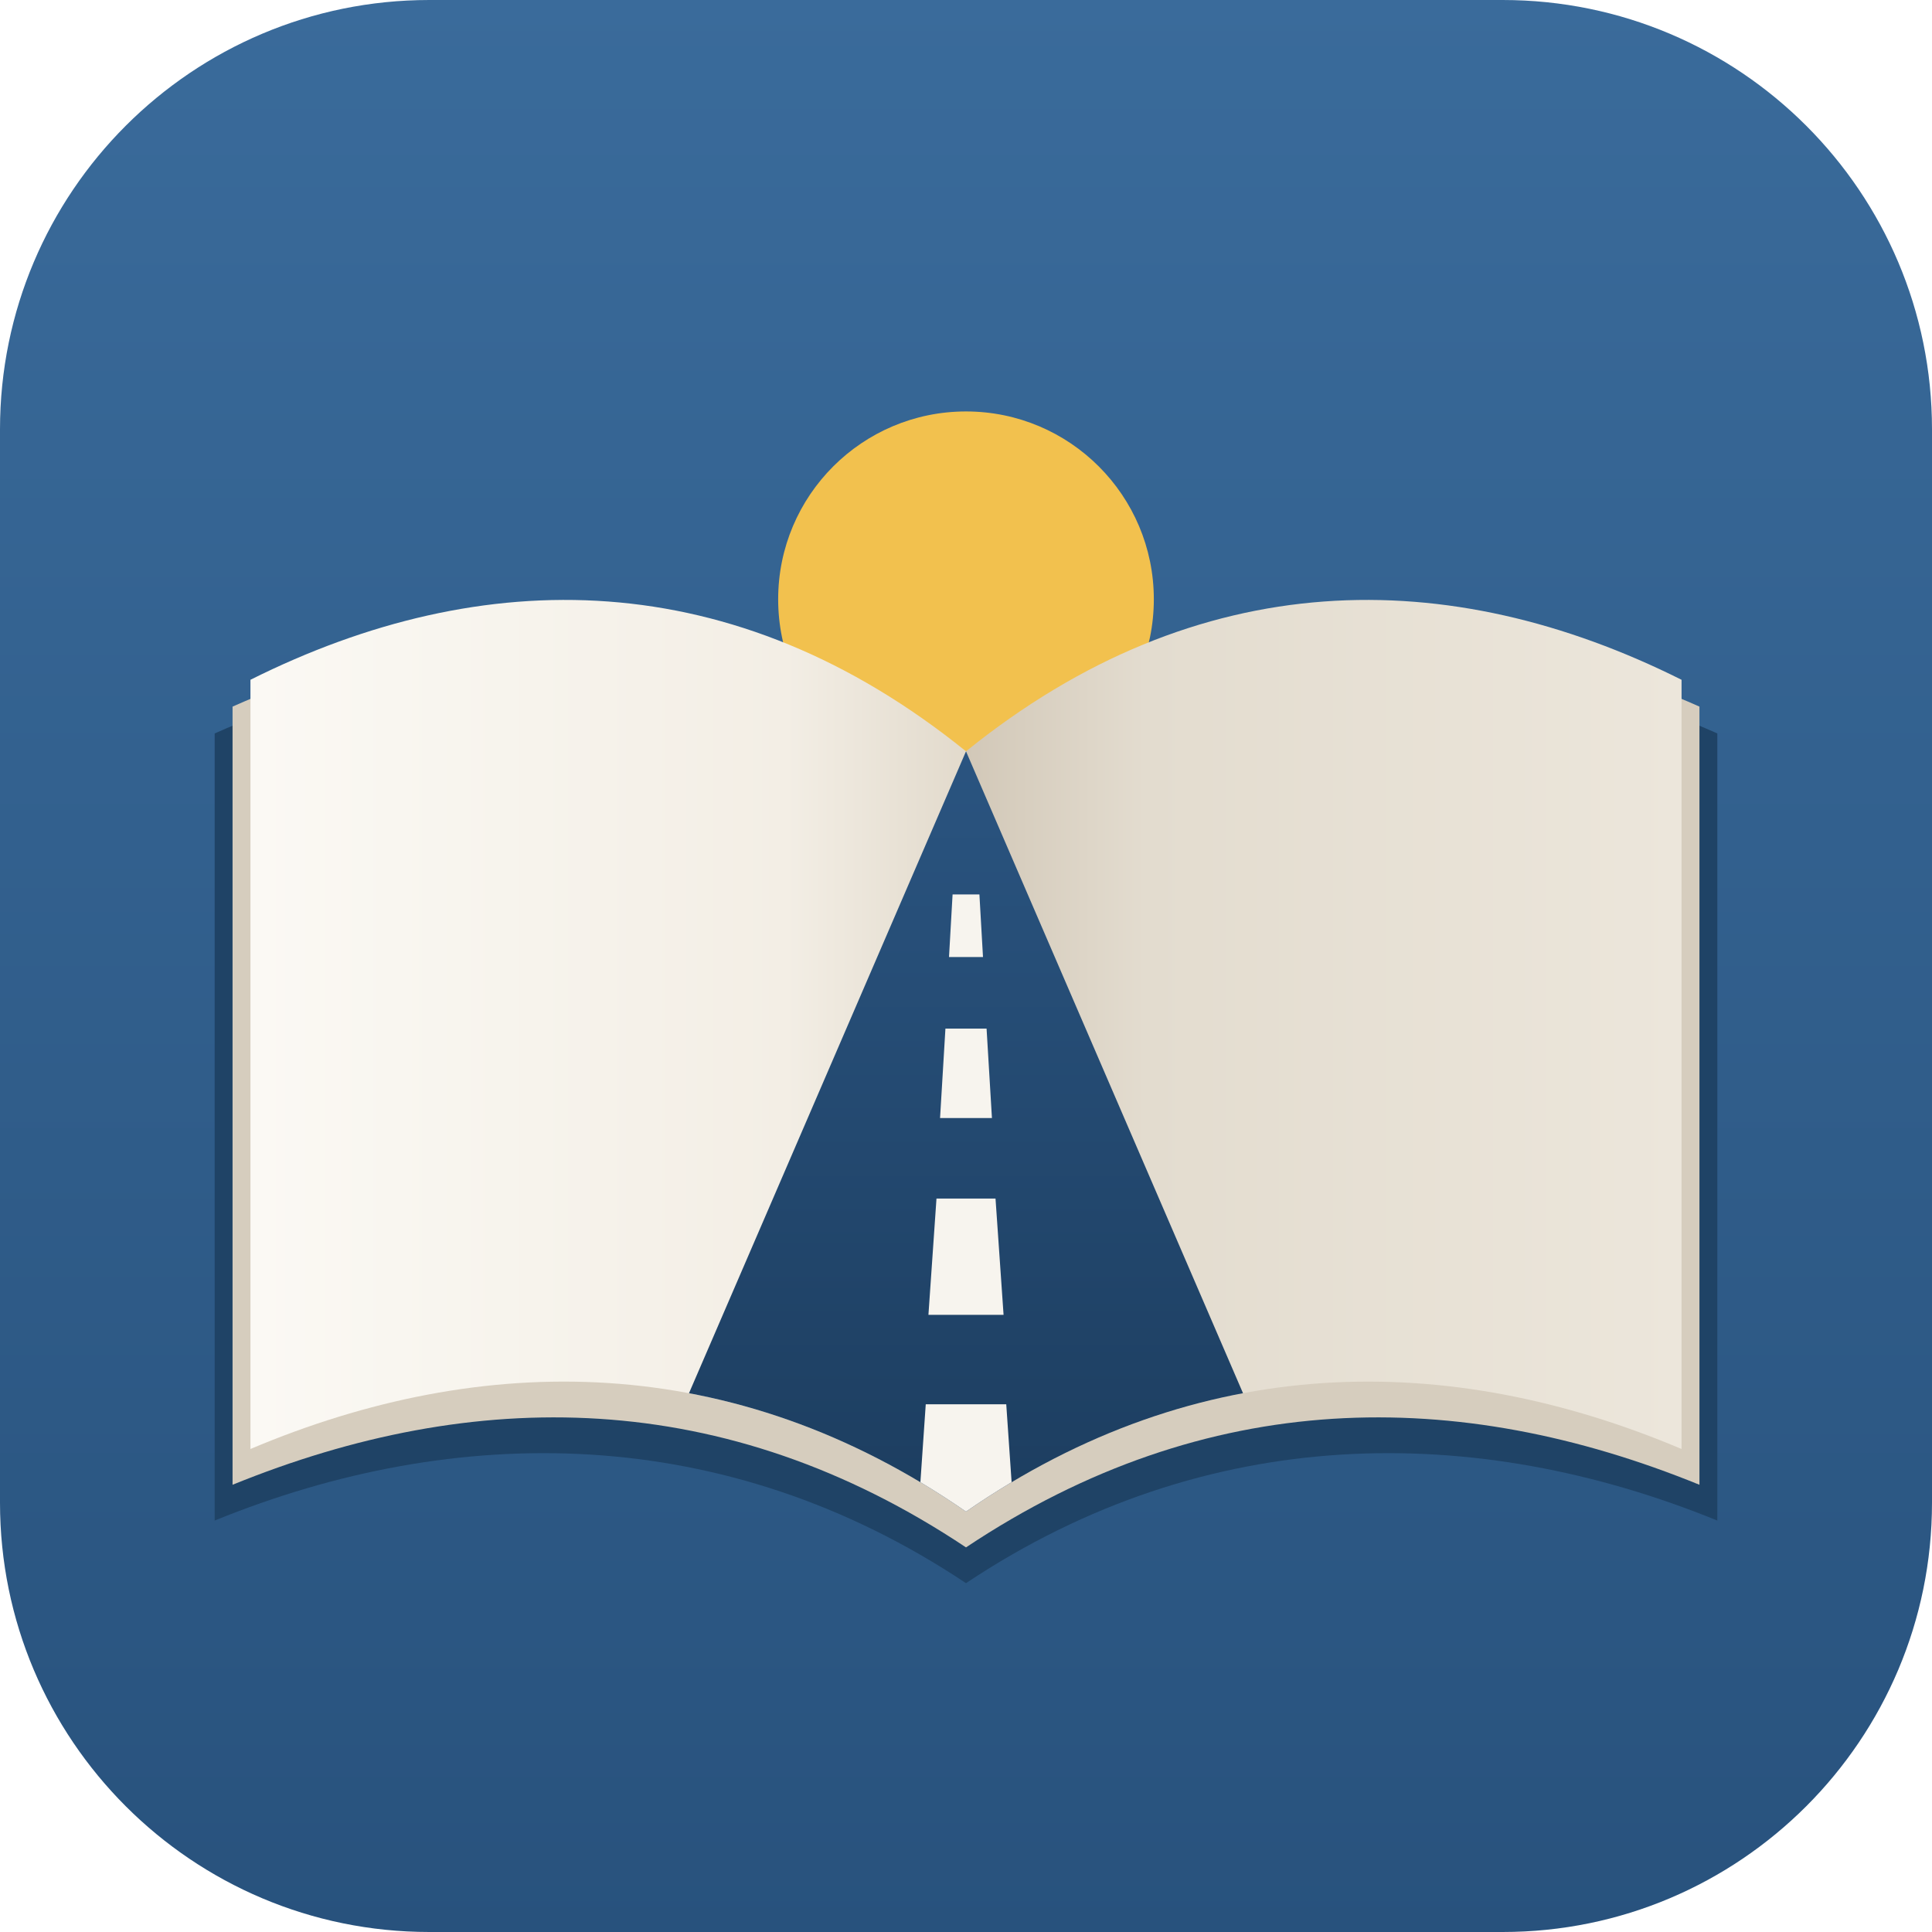
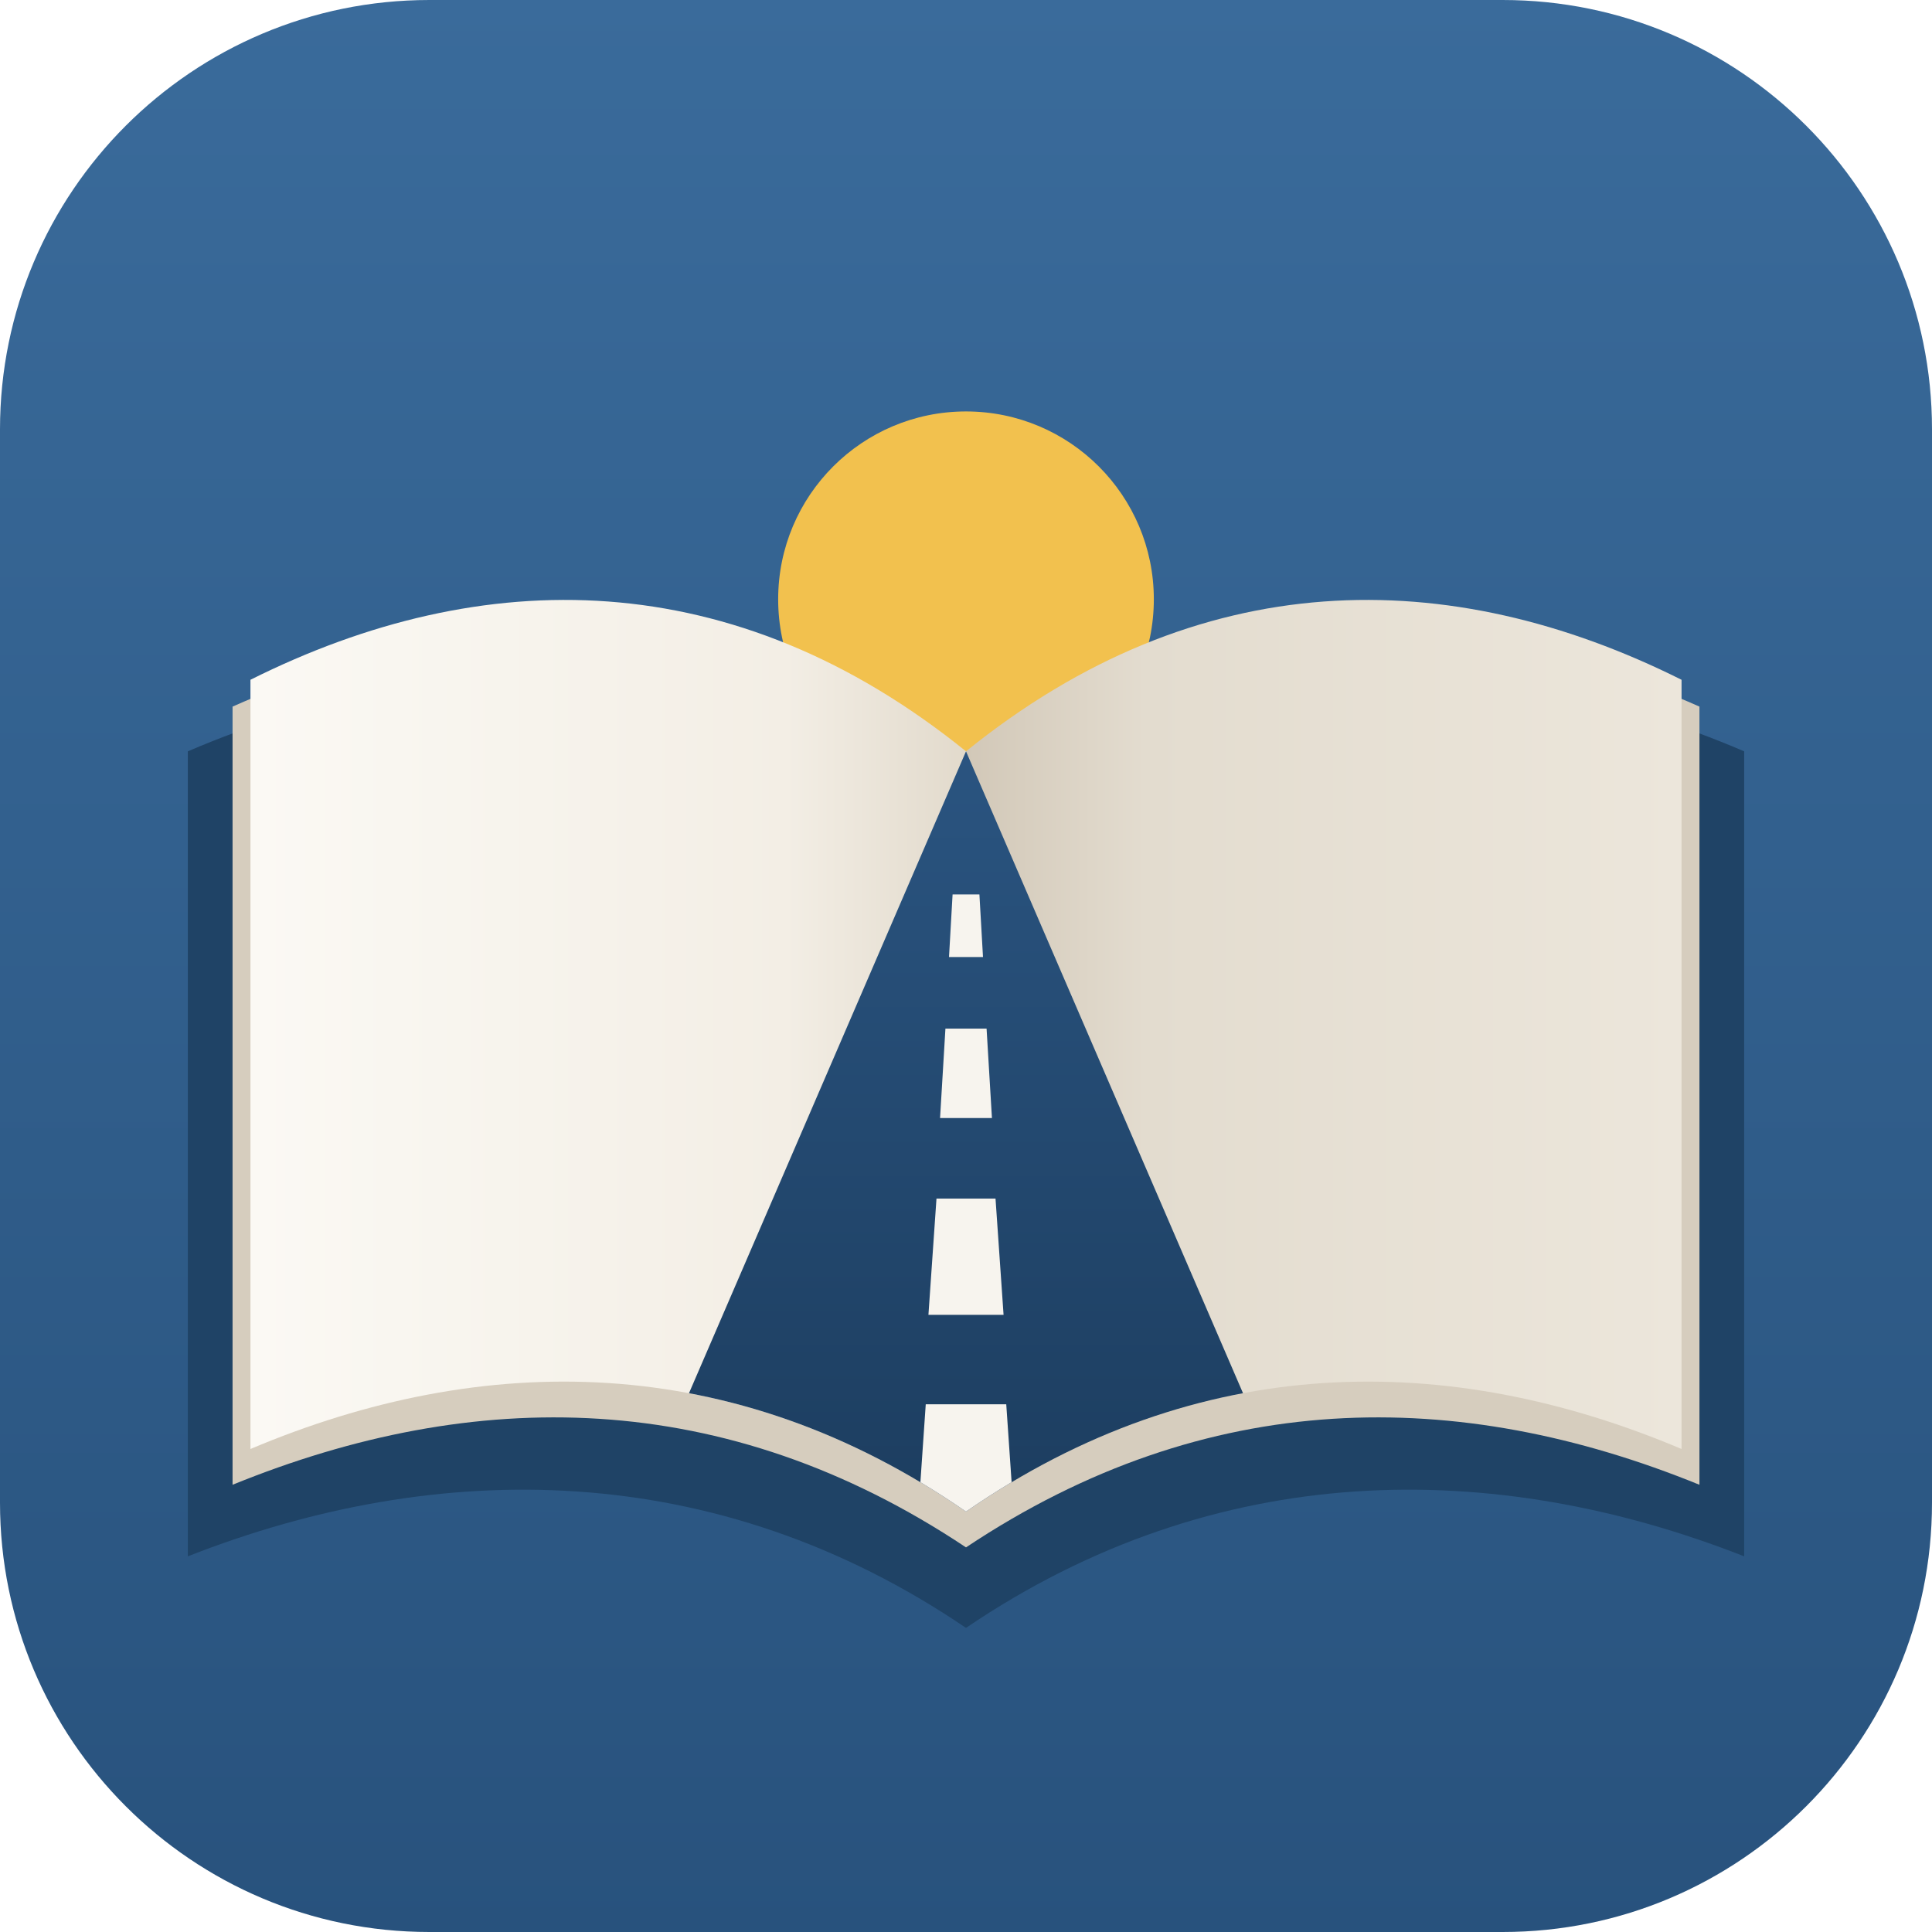
<svg xmlns="http://www.w3.org/2000/svg" viewBox="0 0 108 108">
  <defs>
    <linearGradient id="tile" x1="0" y1="0" x2="0" y2="1">
      <stop offset="0" stop-color="#3A6B9B" />
      <stop offset="1" stop-color="#28527D" />
    </linearGradient>
    <linearGradient id="pageL" x1="0" y1="0" x2="1" y2="0">
      <stop offset="0" stop-color="#FBF9F4" />
      <stop offset=".75" stop-color="#F3EEE5" />
      <stop offset="1" stop-color="#E2DACC" />
    </linearGradient>
    <linearGradient id="pageR" x1="1" y1="0" x2="0" y2="0">
      <stop offset="0" stop-color="#ECE6DB" />
      <stop offset=".75" stop-color="#E3DCCF" />
      <stop offset="1" stop-color="#D2C8B8" />
    </linearGradient>
    <linearGradient id="road" x1="0" y1="0" x2="0" y2="1">
      <stop offset="0" stop-color="#2A5480" />
      <stop offset="1" stop-color="#1B3B5C" />
    </linearGradient>
    <clipPath id="book">
      <path d="M14 40.5C27 34 41 34 54 44.5C67 34 81 34 94 40.5V83.5C81 78 67 78 54 87C41 78 27 78 14 83.5Z" />
    </clipPath>
  </defs>
  <rect width="108" height="108" rx="24" fill="url(#tile)" />
  <g id="glyph" transform="translate(0 -2.5)">
    <circle cx="54" cy="36" r="10.5" fill="#F2C14E" />
-     <path d="M12 43.5C25.5 37.5 40.5 37.5 54 47.5C67.5 37.5 82.5 37.5 96 43.5V87.5C82.5 82 67.5 82 54 91C40.5 82 25.5 82 12 87.5Z" fill="#1F4366" />
+     <path d="M10.5 44.5C24.5 38.5 40 38.5 54 48.5C68 38.5 83.5 38.5 97.5 44.5V89.5C83.5 84 68 84 54 93.5C40 84 24.5 84 10.5 89.5Z" fill="#1F4366" />
    <path d="M13 42C26.5 36 40.5 36 54 46C67.5 36 81.5 36 95 42V85.5C81.5 80 67.5 80 54 89C40.5 80 26.5 80 13 85.5Z" fill="#D6CDBE" />
    <path d="M14 40.5C27 34 41 34 54 44.5V87C41 78 27 78 14 83.5Z" fill="url(#pageL)" />
    <path d="M94 40.5C81 34 67 34 54 44.5V87C67 78 81 78 94 83.5Z" fill="url(#pageR)" />
    <g clip-path="url(#book)">
      <path d="M54 44.5L33.5 92H74.5Z" fill="url(#road)" />
      <path d="M53.25 52.5h1.5l.2 3.5h-1.9zM52.85 60h2.3l.3 5h-2.9zM52.35 69.5h3.3l.45 6.5h-4.2zM51.75 81h4.5l.55 8h-5.6z" fill="#F7F4EE" />
    </g>
  </g>
</svg>
